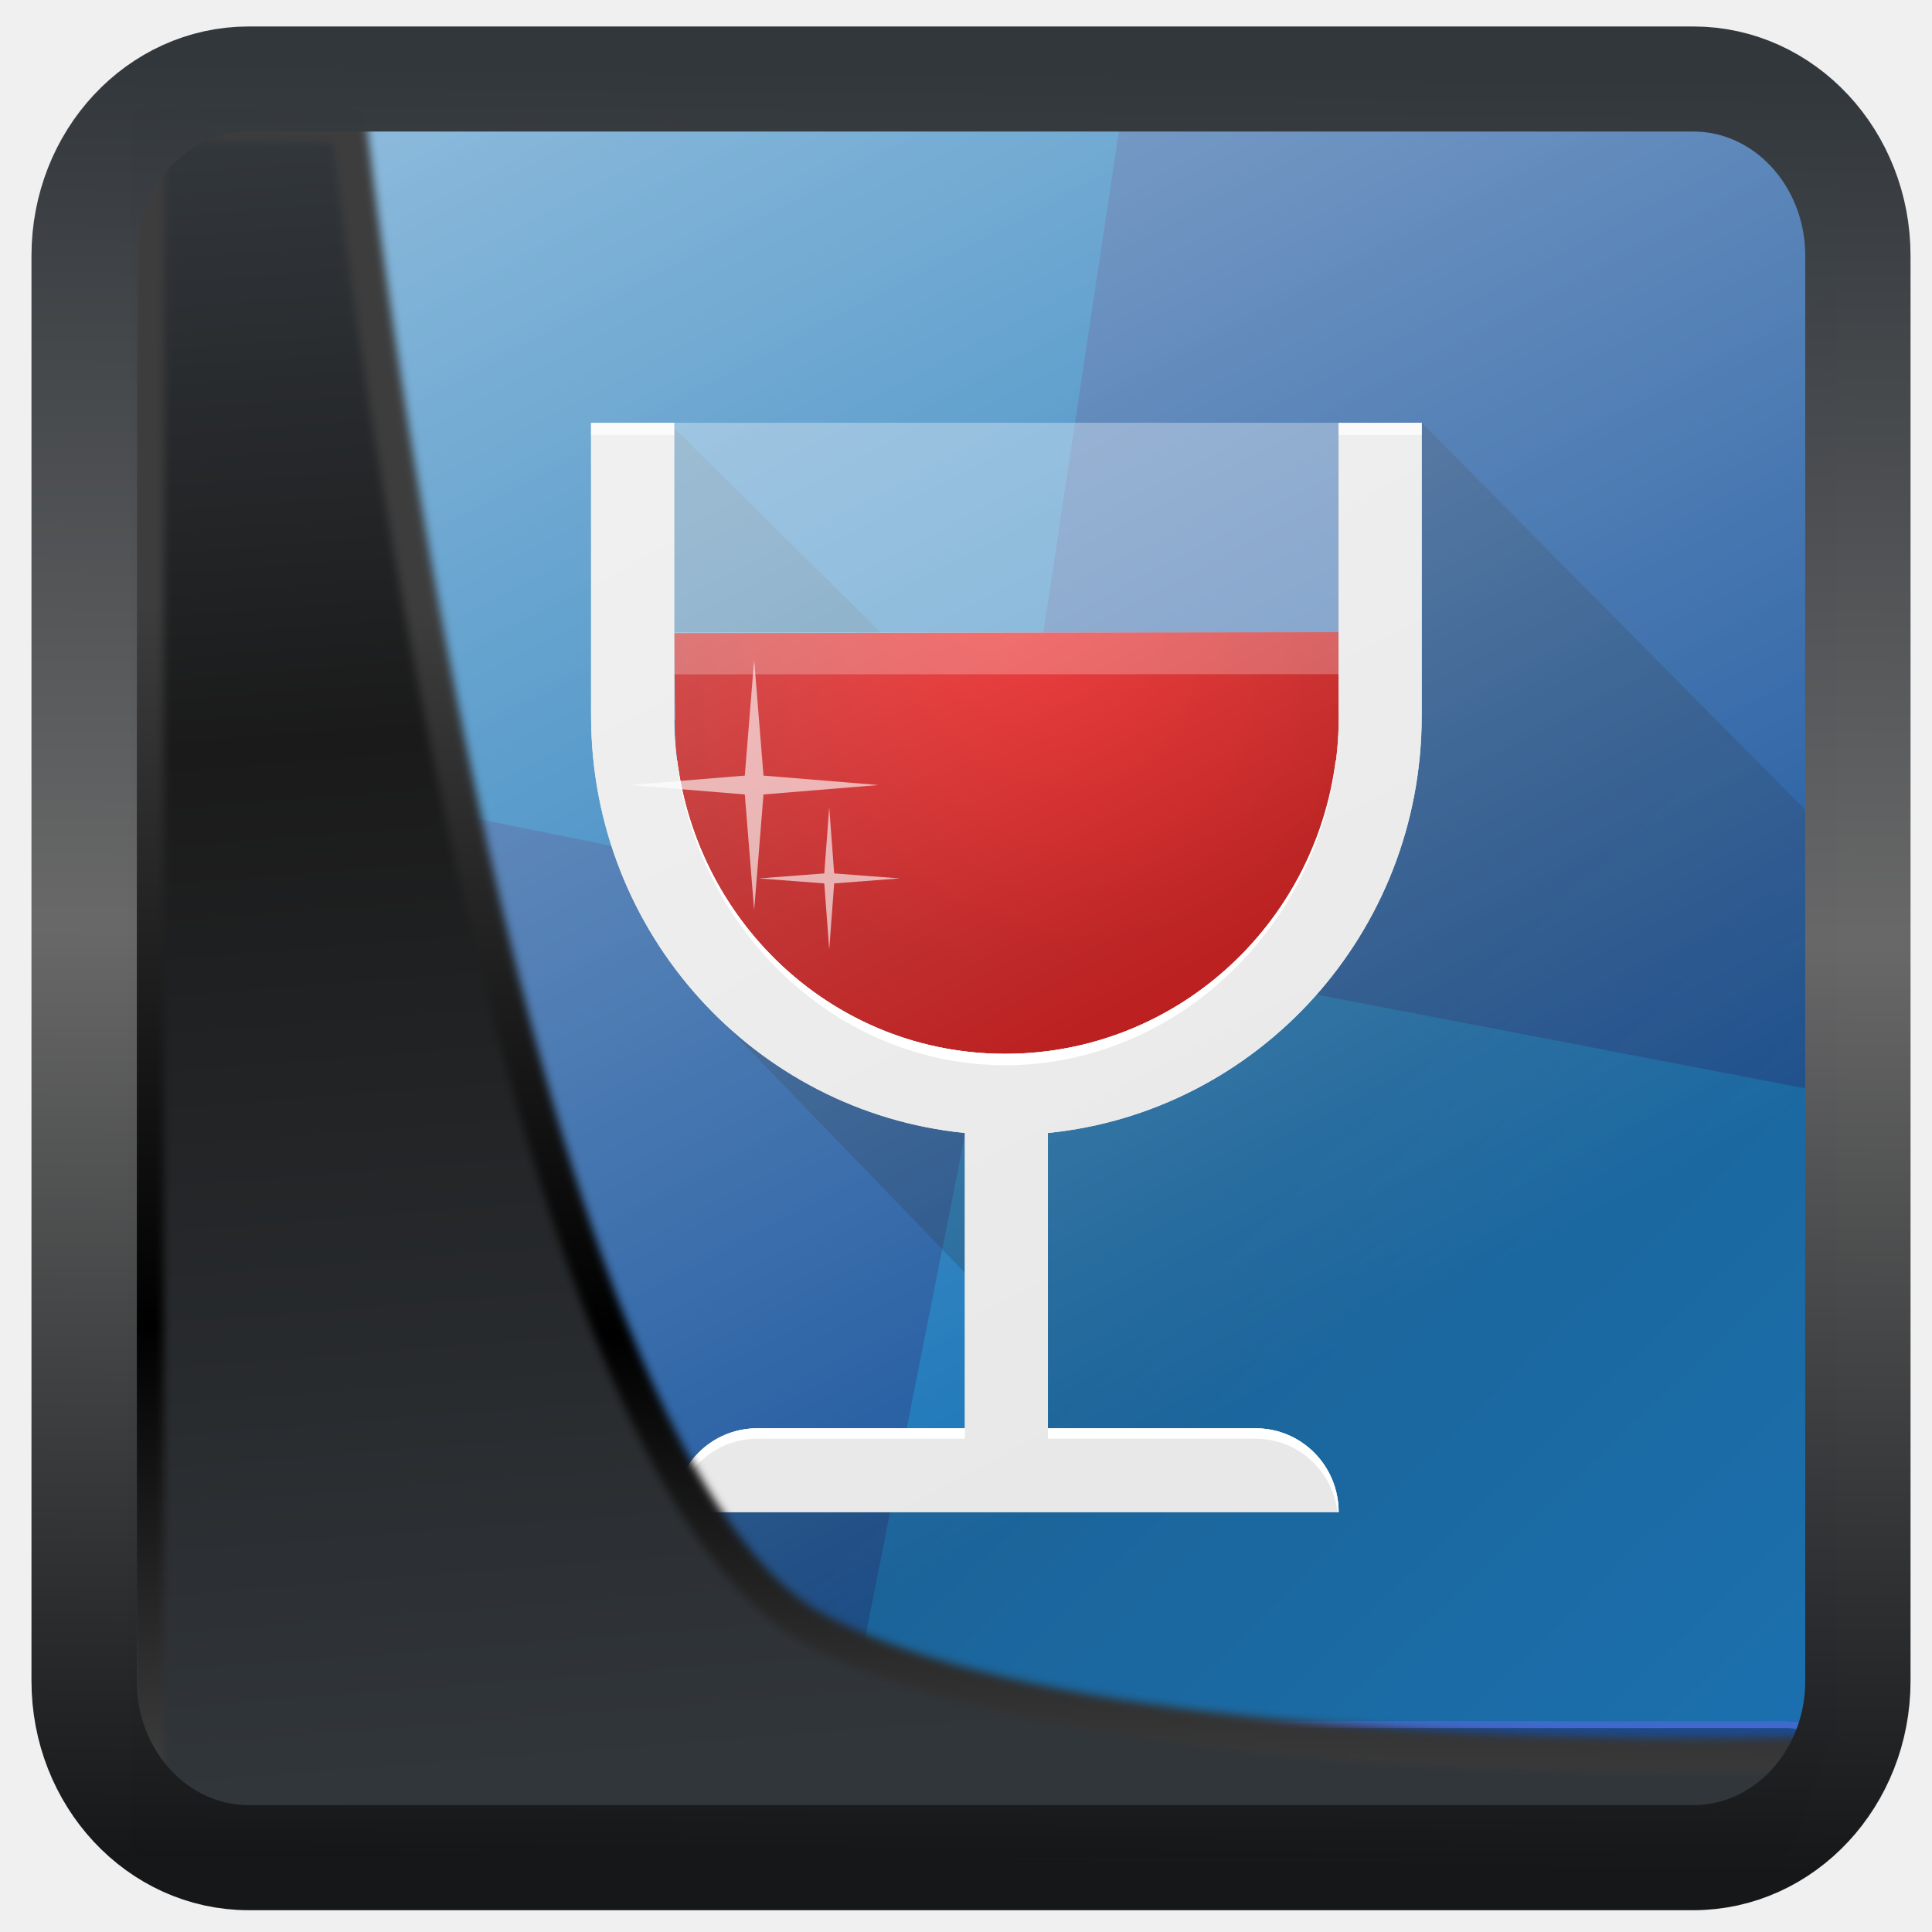
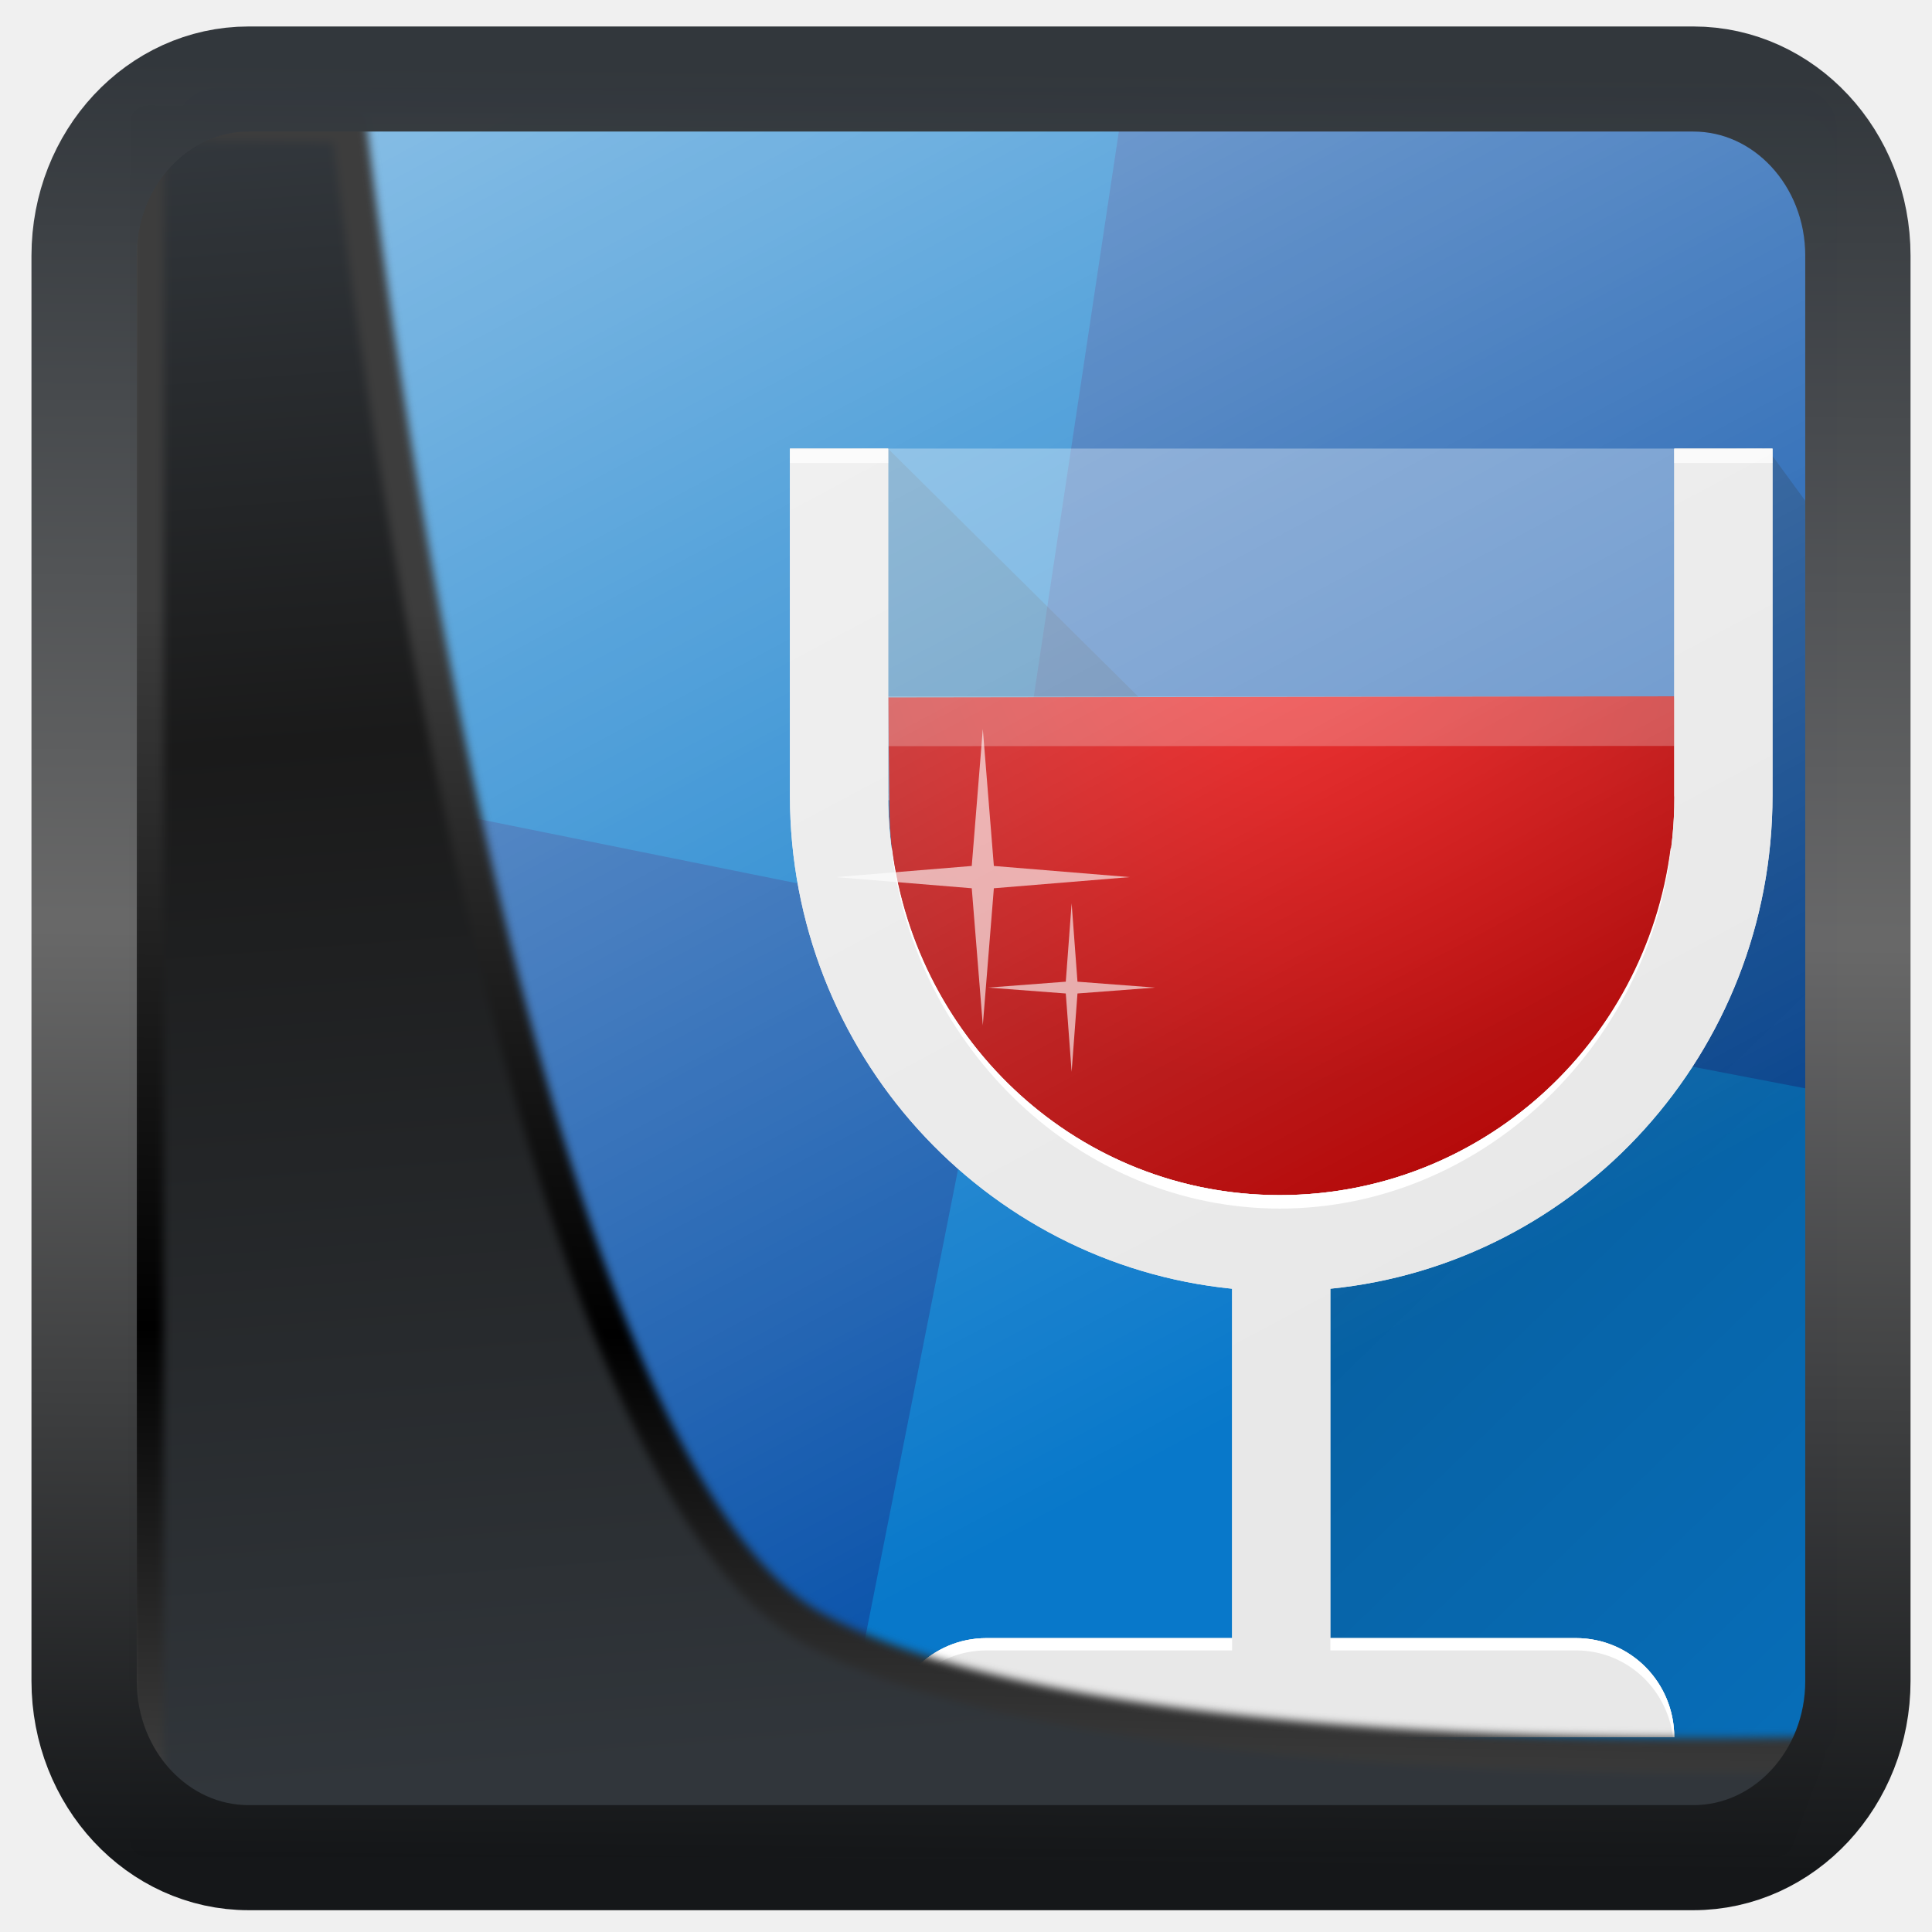
<svg xmlns="http://www.w3.org/2000/svg" xmlns:xlink="http://www.w3.org/1999/xlink" width="48" height="48" version="1.1" viewBox="0 0 48 48" id="svg22">
  <defs id="defs12">
-     <linearGradient id="linearGradient1005-3-3" x1="5.253" x2="9.382" y1="15.383" y2="2.942" gradientTransform="matrix(0.99999,0,0,0.99999,1.632,-0.61743)" gradientUnits="userSpaceOnUse">
-       <stop stop-color="#fa8200" offset="0" id="stop2" />
-       <stop stop-color="#ff9600" offset=".37" id="stop4" />
-       <stop stop-color="#ffb400" offset="1" id="stop6" />
-     </linearGradient>
-     <filter id="filter4014" x="-0.062" y="-0.058" width="1.125" height="1.115" color-interpolation-filters="sRGB">
-       <feGaussianBlur stdDeviation="1.094" id="feGaussianBlur9" />
-     </filter>
    <linearGradient xlink:href="#linearGradient3487" id="linearGradient3403" gradientUnits="userSpaceOnUse" x1="6.949" y1="4.555" x2="11.215" y2="59.052" />
    <linearGradient id="linearGradient3487">
      <stop style="stop-color:#32373c;stop-opacity:1" offset="0" id="stop3481" />
      <stop id="stop3483" offset="0.368" style="stop-color:#1a1a1a;stop-opacity:1" />
      <stop style="stop-color:#31363b;stop-opacity:1" offset="1" id="stop3485" />
    </linearGradient>
    <linearGradient xlink:href="#linearGradient20604" id="linearGradient20558" gradientUnits="userSpaceOnUse" x1="25.802" y1="20.374" x2="25.111" y2="58.913" />
    <linearGradient id="linearGradient20604">
      <stop id="stop20598" offset="0" style="stop-color:#3d3d3d;stop-opacity:1" />
      <stop style="stop-color:#000000;stop-opacity:1" offset="0.618" id="stop20600" />
      <stop id="stop20602" offset="1" style="stop-color:#3d3d3d;stop-opacity:1" />
    </linearGradient>
    <filter style="color-interpolation-filters:sRGB" id="filter20720" x="-0.017" y="-0.016" width="1.034" height="1.033">
      <feGaussianBlur stdDeviation="0.147" id="feGaussianBlur20722" />
    </filter>
    <linearGradient gradientTransform="translate(0.360678,-0.1301695)" xlink:href="#linearGradient4555" id="linearGradient4557" x1="43.5" y1="64.012" x2="44.142" y2="0.306" gradientUnits="userSpaceOnUse" />
    <linearGradient id="linearGradient4555">
      <stop style="stop-color:#141618;stop-opacity:1" offset="0" id="stop4551" />
      <stop id="stop4559" offset="0.518" style="stop-color:#686868;stop-opacity:1" />
      <stop style="stop-color:#31363b;stop-opacity:1" offset="1" id="stop4553" />
    </linearGradient>
    <filter style="color-interpolation-filters:sRGB" id="filter4601" x="-0.03" width="1.06" y="-0.03" height="1.06">
      <feGaussianBlur stdDeviation="0.015" id="feGaussianBlur4603" />
    </filter>
-     <linearGradient gradientTransform="translate(0,14)" gradientUnits="userSpaceOnUse" x2="44" y2="28" x1="30.625" y1="14" id="f" xlink:href="#e-2" />
+     <linearGradient gradientTransform="translate(5.151512,14.49521)" gradientUnits="userSpaceOnUse" x2="44" y2="28" x1="30.625" y1="14" id="f" xlink:href="#e-2" />
    <linearGradient gradientTransform="translate(0,-2)" gradientUnits="userSpaceOnUse" x2="43" y2="31" x1="4" y1="18" id="e-2">
      <stop id="stop4351" stop-color="#292c2f" style="stop-color:#000000;stop-opacity:1" />
      <stop id="stop4353" stop-opacity="0" offset="1" style="stop-color:#000000;stop-opacity:0.326" />
    </linearGradient>
    <radialGradient xlink:href="#linearGradient4301" id="radialGradient4309" cx="20.853" cy="17.349" fx="20.853" fy="17.349" r="8.129" gradientTransform="matrix(-0.01162882,1.195089,-1.274916,-0.0124056,46.23957,-9.622989)" gradientUnits="userSpaceOnUse" />
    <linearGradient id="linearGradient4301">
      <stop style="stop-color:#f10000;stop-opacity:1" offset="0" id="stop4303" />
      <stop style="stop-color:#b20000;stop-opacity:1" offset="1" id="stop4305" />
    </linearGradient>
-     <linearGradient xlink:href="#linearGradient4305" id="linearGradient4311" x1="16.75" y1="-4.5" x2="36" y2="32" gradientUnits="userSpaceOnUse" />
+     <linearGradient xlink:href="#linearGradient4305" id="linearGradient4311" x1="16.75" y1="-4.5" x2="36" y2="32" gradientUnits="userSpaceOnUse" gradientTransform="matrix(0.8278486,0,0,0.8319604,-1.122394,1.909045)" />
    <linearGradient id="linearGradient4305">
      <stop style="stop-color:#ffffff;stop-opacity:1;" offset="0" id="stop4307" />
      <stop style="stop-color:#ffffff;stop-opacity:0;" offset="1" id="stop4309" />
    </linearGradient>
  </defs>
  <g transform="matrix(1.031796,0,0,1.040933,0.2405583,-1.987327)" id="g6079">
    <g id="layer3" style="display:inline">
      <path id="path4292-7" d="M 24.156,23.812 4,18.844 V 43 c 0,0.554 0.446,1 1,1 h 16.02 z" style="color:#000000;clip-rule:nonzero;display:inline;overflow:visible;visibility:visible;opacity:1;isolation:auto;mix-blend-mode:normal;color-interpolation:sRGB;color-interpolation-filters:linearRGB;solid-color:#000000;solid-opacity:1;fill:#0e56ac;fill-opacity:1;fill-rule:nonzero;stroke-width:2;stroke-linecap:butt;stroke-linejoin:bevel;stroke-miterlimit:4;stroke-dasharray:none;stroke-dashoffset:0;stroke-opacity:1;color-rendering:auto;image-rendering:auto;shape-rendering:auto;text-rendering:auto;enable-background:accumulate" />
      <path id="path4278-8" d="M 5,4 C 4.446,4 4,4.446 4,5 v 15 l 20,4 4,-20 z" style="color:#000000;clip-rule:nonzero;display:inline;overflow:visible;visibility:visible;opacity:1;isolation:auto;mix-blend-mode:normal;color-interpolation:sRGB;color-interpolation-filters:linearRGB;solid-color:#000000;solid-opacity:1;fill:#0878ca;fill-opacity:1;fill-rule:nonzero;stroke-width:2;stroke-linecap:butt;stroke-linejoin:bevel;stroke-miterlimit:4;stroke-dasharray:none;stroke-dashoffset:0;stroke-opacity:1;color-rendering:auto;image-rendering:auto;shape-rendering:auto;text-rendering:auto;enable-background:accumulate" />
      <path id="path4295-6" d="M 44,28 24,24 20,44 h 23 c 0.554,0 1,-0.446 1,-1 z" style="color:#000000;clip-rule:nonzero;display:inline;overflow:visible;visibility:visible;opacity:1;isolation:auto;mix-blend-mode:normal;color-interpolation:sRGB;color-interpolation-filters:linearRGB;solid-color:#000000;solid-opacity:1;fill:#0878ca;fill-opacity:1;fill-rule:nonzero;stroke-width:2;stroke-linecap:butt;stroke-linejoin:bevel;stroke-miterlimit:4;stroke-dasharray:none;stroke-dashoffset:0;stroke-opacity:1;color-rendering:auto;image-rendering:auto;shape-rendering:auto;text-rendering:auto;enable-background:accumulate" />
      <path id="rect23-8" d="M 26.867,4 23.801,24.188 44,28.031 V 5 C 44,4.446 43.554,4 43,4 Z" style="color:#000000;clip-rule:nonzero;display:inline;overflow:visible;visibility:visible;opacity:1;isolation:auto;mix-blend-mode:normal;color-interpolation:sRGB;color-interpolation-filters:linearRGB;solid-color:#000000;solid-opacity:1;fill:#0e56ac;fill-opacity:1;fill-rule:nonzero;stroke-width:2;stroke-linecap:butt;stroke-linejoin:bevel;stroke-miterlimit:4;stroke-dasharray:none;stroke-dashoffset:0;stroke-opacity:1;color-rendering:auto;image-rendering:auto;shape-rendering:auto;text-rendering:auto;enable-background:accumulate" />
-       <path style="opacity:0.2;fill:url(#f);fill-rule:evenodd" d="m 16,38 6,6 h 21 c 0.554,0 1,-0.446 1,-1 V 22 L 34,12 33,17.062 31,19 h -8 l -7,-6.875 -1.188,6.938 1.938,6.812 7.312,7.5 L 24,36 Z" id="path4373" />
+       <path style="opacity:0.2;fill:url(#f);fill-rule:evenodd" d="m 24.156,43.101 2.995,1.395 16.609,0 c 0.554,0 1,-0.446 1,-1 l 0.063,-27.48 -2.377,-3.226 -2.06,4.524 -0.304,2.399 -11.93,-0.218 -7,-6.875 -1.188,6.938 1.938,6.812 8.031,6.038 0.207,9.167 z" id="path4373" />
    </g>
-     <g id="layer4" style="display:inline">
-       <rect ry="1" rx="1" y="4" x="4" height="40" width="40" id="rect4314" style="color:#000000;clip-rule:nonzero;display:inline;overflow:visible;visibility:visible;opacity:1;isolation:auto;mix-blend-mode:normal;color-interpolation:sRGB;color-interpolation-filters:linearRGB;solid-color:#000000;solid-opacity:1;fill:#6e6e6e;fill-opacity:0.194;fill-rule:nonzero;stroke:none;stroke-width:2;stroke-linecap:butt;stroke-linejoin:bevel;stroke-miterlimit:4;stroke-dasharray:none;stroke-dashoffset:0;stroke-opacity:1;marker:none;color-rendering:auto;image-rendering:auto;shape-rendering:auto;text-rendering:auto;enable-background:accumulate" />
-     </g>
-     <g id="layer1" style="display:inline">
+     <g id="layer1" style="display:inline" transform="matrix(1.182994,0,0,1.182994,2.225626,-1.580273)">
      <rect style="color:#000000;clip-rule:nonzero;display:inline;overflow:visible;visibility:visible;opacity:1;isolation:auto;mix-blend-mode:normal;color-interpolation:sRGB;color-interpolation-filters:linearRGB;solid-color:#000000;solid-opacity:1;fill:#ffffff;fill-opacity:0.335;fill-rule:nonzero;stroke:none;stroke-width:2;stroke-linecap:butt;stroke-linejoin:bevel;stroke-miterlimit:4;stroke-dasharray:none;stroke-dashoffset:0;stroke-opacity:1;marker:none;color-rendering:auto;image-rendering:auto;shape-rendering:auto;text-rendering:auto;enable-background:accumulate" id="rect4364" width="19.787" height="7.094" x="14" y="12" rx="0" ry="0" />
      <path style="color:#000000;clip-rule:nonzero;display:inline;overflow:visible;visibility:visible;opacity:1;isolation:auto;mix-blend-mode:normal;color-interpolation:sRGB;color-interpolation-filters:linearRGB;solid-color:#000000;solid-opacity:1;fill:url(#radialGradient4309);fill-opacity:1;fill-rule:nonzero;stroke:none;stroke-width:2;stroke-linecap:butt;stroke-linejoin:bevel;stroke-miterlimit:4;stroke-dasharray:none;stroke-dashoffset:0;stroke-opacity:1;marker:none;color-rendering:auto;image-rendering:auto;shape-rendering:auto;text-rendering:auto;enable-background:accumulate" d="m 16.026,19.217 c 0.016,4.471 3.644,8.088 8.116,8.088 4.471,-6.34e-4 8.1,-3.617 8.116,-8.088 L 32,16.999 16,17.021 Z" id="path4316" />
      <path style="color:#000000;clip-rule:nonzero;display:inline;overflow:visible;visibility:visible;opacity:1;isolation:auto;mix-blend-mode:normal;color-interpolation:sRGB;color-interpolation-filters:linearRGB;solid-color:#000000;solid-opacity:1;fill:#e8e8e8;fill-opacity:1;fill-rule:nonzero;stroke:none;stroke-width:2;stroke-linecap:butt;stroke-linejoin:bevel;stroke-miterlimit:4;stroke-dasharray:none;stroke-dashoffset:0;stroke-opacity:1;marker:none;color-rendering:auto;image-rendering:auto;shape-rendering:auto;text-rendering:auto;enable-background:accumulate" d="m 14,12 v 7 c 0,5.185 3.947,9.449 9,9.951 V 36 h -5 c -1.108,0 -2,0.892 -2,2 h 16 c 0,-1.108 -0.892,-2 -2,-2 H 25 V 28.951 C 30.053,28.449 34,24.185 34,19 v -7 h -2 v 7 l 0.002,0.031 c 0,4.436 -3.598,8.031 -8.033,8.031 C 19.533,27.062 16,23.436 16,19 l 0.002,-0.031 H 16 V 12 Z" id="rect4249" />
      <path style="color:#000000;clip-rule:nonzero;display:inline;overflow:visible;visibility:visible;opacity:0.239;isolation:auto;mix-blend-mode:normal;color-interpolation:sRGB;color-interpolation-filters:linearRGB;solid-color:#000000;solid-opacity:1;fill:#ffffff;fill-opacity:1;fill-rule:nonzero;stroke:none;stroke-width:2;stroke-linecap:butt;stroke-linejoin:bevel;stroke-miterlimit:4;stroke-dasharray:none;stroke-dashoffset:0;stroke-opacity:1;marker:none;color-rendering:auto;image-rendering:auto;shape-rendering:auto;text-rendering:auto;enable-background:accumulate" d="M 16,18.004 32,18 V 17 H 16 Z" id="path4331" />
      <path id="path4283" d="m 14,12 v 7 c 0,5.185 3.947,9.449 9,9.951 V 36 h -5 c -1.108,0 -2,0.892 -2,2 h 16 c 0,-1.108 -0.892,-2 -2,-2 H 25 V 28.951 C 30.053,28.449 34,24.185 34,19 v -7 h -2 v 7 l 0.002,0.031 c 0,4.436 -3.598,8.031 -8.033,8.031 C 19.533,27.062 16,23.436 16,19 l 0.002,-0.031 H 16 V 12 Z" style="color:#000000;clip-rule:nonzero;display:inline;overflow:visible;visibility:visible;opacity:1;isolation:auto;mix-blend-mode:normal;color-interpolation:sRGB;color-interpolation-filters:linearRGB;solid-color:#000000;solid-opacity:1;fill:#e8e8e8;fill-opacity:1;fill-rule:nonzero;stroke:none;stroke-width:2;stroke-linecap:butt;stroke-linejoin:bevel;stroke-miterlimit:4;stroke-dasharray:none;stroke-dashoffset:0;stroke-opacity:1;marker:none;color-rendering:auto;image-rendering:auto;shape-rendering:auto;text-rendering:auto;enable-background:accumulate" />
    </g>
-     <g id="layer2" style="display:inline">
-       <rect style="color:#000000;clip-rule:nonzero;display:inline;overflow:visible;visibility:visible;opacity:0.551;isolation:auto;mix-blend-mode:normal;color-interpolation:sRGB;color-interpolation-filters:linearRGB;solid-color:#000000;solid-opacity:1;fill:url(#linearGradient4311);fill-opacity:1;fill-rule:nonzero;stroke:none;stroke-width:2;stroke-linecap:butt;stroke-linejoin:bevel;stroke-miterlimit:4;stroke-dasharray:none;stroke-dashoffset:0;stroke-opacity:1;marker:none;color-rendering:auto;image-rendering:auto;shape-rendering:auto;text-rendering:auto;enable-background:accumulate" id="rect4303" width="40" height="40" x="4" y="4" rx="1" ry="1" />
+     <g id="layer2" style="display:inline" transform="matrix(1.182994,0,0,1.182994,2.225626,-1.580273)">
+       <rect style="color:#000000;clip-rule:nonzero;display:inline;overflow:visible;visibility:visible;opacity:0.551;isolation:auto;mix-blend-mode:normal;color-interpolation:sRGB;color-interpolation-filters:linearRGB;solid-color:#000000;solid-opacity:1;fill:url(#linearGradient4311);fill-opacity:1;fill-rule:nonzero;stroke:none;stroke-width:1.66;stroke-linecap:butt;stroke-linejoin:bevel;stroke-miterlimit:4;stroke-dasharray:none;stroke-dashoffset:0;stroke-opacity:1;marker:none;color-rendering:auto;image-rendering:auto;shape-rendering:auto;text-rendering:auto;enable-background:accumulate" id="rect4303" width="33.114" height="33.278" x="2.189" y="5.237" rx="0.828" ry="0.832" />
      <path style="color:#000000;clip-rule:nonzero;display:inline;overflow:visible;visibility:visible;opacity:0.624;isolation:auto;mix-blend-mode:normal;color-interpolation:sRGB;color-interpolation-filters:linearRGB;solid-color:#000000;solid-opacity:1;fill:#ffffff;fill-opacity:1;fill-rule:nonzero;stroke:none;stroke-width:2;stroke-linecap:butt;stroke-linejoin:bevel;stroke-miterlimit:4;stroke-dasharray:none;stroke-dashoffset:0;stroke-opacity:1;marker:none;color-rendering:auto;image-rendering:auto;shape-rendering:auto;text-rendering:auto;enable-background:accumulate" id="path4313" d="m 17.926,17.657 0.225,2.764 2.764,0.225 -2.764,0.225 -0.225,2.764 -0.225,-2.764 -2.764,-0.225 2.764,-0.225 z" />
      <path d="m 19.734,21.176 0.119,1.58 1.58,0.119 -1.58,0.119 -0.119,1.58 -0.119,-1.58 -1.58,-0.119 1.58,-0.119 z" id="path4315" style="color:#000000;clip-rule:nonzero;display:inline;overflow:visible;visibility:visible;opacity:0.624;isolation:auto;mix-blend-mode:normal;color-interpolation:sRGB;color-interpolation-filters:linearRGB;solid-color:#000000;solid-opacity:1;fill:#ffffff;fill-opacity:1;fill-rule:nonzero;stroke:none;stroke-width:2;stroke-linecap:butt;stroke-linejoin:bevel;stroke-miterlimit:4;stroke-dasharray:none;stroke-dashoffset:0;stroke-opacity:1;marker:none;color-rendering:auto;image-rendering:auto;shape-rendering:auto;text-rendering:auto;enable-background:accumulate" />
      <path style="display:inline;opacity:0.7;fill:#ffffff;fill-opacity:1;fill-rule:evenodd;stroke:none;stroke-width:1px;stroke-linecap:butt;stroke-linejoin:miter;stroke-opacity:1" d="m 13.999,12.015 2,-0.011 v 0.287 h -2 z" id="path4271" />
      <path id="path4274" d="m 31.999,12.015 2,-0.011 v 0.287 h -2 z" style="display:inline;opacity:0.7;fill:#ffffff;fill-opacity:1;fill-rule:evenodd;stroke:none;stroke-width:1px;stroke-linecap:butt;stroke-linejoin:miter;stroke-opacity:1" />
      <path style="color:#000000;clip-rule:nonzero;display:inline;overflow:visible;visibility:visible;opacity:1;isolation:auto;mix-blend-mode:normal;color-interpolation:sRGB;color-interpolation-filters:linearRGB;solid-color:#000000;solid-opacity:1;fill:#ffffff;fill-opacity:1;fill-rule:nonzero;stroke:none;stroke-width:2;stroke-linecap:butt;stroke-linejoin:bevel;stroke-miterlimit:4;stroke-dasharray:none;stroke-dashoffset:0;stroke-opacity:1;marker:none;color-rendering:auto;image-rendering:auto;shape-rendering:auto;text-rendering:auto;enable-background:accumulate" d="m 16.064,20.062 c 0.475,4.024 3.825,7.268 7.908,7.272 4.085,-0.003 7.492,-3.247 7.967,-7.272 h -0.012 c -0.508,3.947 -3.874,7 -7.959,7 -4.075,0 -7.381,-3.063 -7.893,-7 z" id="path4288" />
      <path style="color:#000000;clip-rule:nonzero;display:inline;overflow:visible;visibility:visible;opacity:1;isolation:auto;mix-blend-mode:normal;color-interpolation:sRGB;color-interpolation-filters:linearRGB;solid-color:#000000;solid-opacity:1;fill:#ffffff;fill-opacity:1;fill-rule:nonzero;stroke:none;stroke-width:2;stroke-linecap:butt;stroke-linejoin:bevel;stroke-miterlimit:4;stroke-dasharray:none;stroke-dashoffset:0;stroke-opacity:1;marker:none;color-rendering:auto;image-rendering:auto;shape-rendering:auto;text-rendering:auto;enable-background:accumulate" d="m 18,36 c -1.108,0 -2,0.892 -2,2 h 0.025 C 16.148,37.011 16.977,36.248 18,36.248 h 5 V 36 Z m 7,0 v 0.248 h 5 c 1.023,0 1.852,0.763 1.975,1.752 H 32 c 0,-1.108 -0.892,-2 -2,-2 z" id="path4298" />
-       <path style="display:inline;opacity:0.472;fill:#1f1f68;fill-opacity:1" d="m 4,42 v 1 c 0,0.554 0.446,1 1,1 h 38 c 0.554,0 1,-0.446 1,-1 v -1 c 0,0.554 -0.446,1 -1,1 H 5 C 4.446,43 4,42.554 4,42 Z" id="rect4185" />
-       <path id="path4200" d="M 4,6 V 5 C 4,4.446 4.446,4 5,4 h 38 c 0.554,0 1,0.446 1,1 V 6 C 44,5.446 43.554,5 43,5 H 5 C 4.446,5 4,5.446 4,6 Z" style="display:inline;opacity:0.35;fill:#ffffff;fill-opacity:1" />
-       <path style="display:inline;opacity:0.417;fill:#ffffff;fill-opacity:1" d="m 4.219,4.25 v 0.156 c 0,0.216 0.149,0.396 0.424,0.502 C 4.201,5.055 3.998,5.455 3.998,5.725 v 0.156 c 0,-0.334 0.415,-0.879 1,-0.879 h 0.154 c 0.02,5.232e-4 0.034,0.006 0.055,0.006 h 37.555 c 0.021,0 0.035,-0.005 0.055,-0.006 h 0.182 c 0.593,0 1,0.557 1,0.891 v -0.156 c 0,-0.271 -0.242,-0.682 -0.672,-0.83 C 43.598,4.8 43.75,4.621 43.75,4.406 V 4.25 c 0,0.323 -0.416,0.579 -0.939,0.596 H 5.158 C 4.635,4.829 4.219,4.573 4.219,4.25 Z" id="path4262" />
-       <path id="path4269" d="m 4.219,43.752 v -0.156 c 0,-0.216 0.149,-0.396 0.424,-0.502 C 4.201,42.946 3.998,42.547 3.998,42.277 v -0.156 c 0,0.334 0.415,0.879 1,0.879 h 0.154 c 0.02,-5.23e-4 0.034,-0.006 0.055,-0.006 h 37.555 c 0.021,0 0.035,0.005 0.055,0.006 h 0.182 c 0.593,0 1,-0.557 1,-0.891 v 0.156 c 0,0.271 -0.242,0.682 -0.672,0.83 0.272,0.107 0.424,0.286 0.424,0.5 v 0.156 c 0,-0.323 -0.416,-0.579 -0.939,-0.596 H 5.158 c -0.523,0.016 -0.939,0.273 -0.939,0.596 z" style="display:inline;opacity:0.548;fill:#5b84ff;fill-opacity:1" />
    </g>
  </g>
  <path style="display:inline;mix-blend-mode:normal;fill:url(#linearGradient3403);fill-opacity:1;stroke:url(#linearGradient20558);stroke-width:1.162;stroke-linecap:butt;stroke-linejoin:round;stroke-miterlimit:4;stroke-dasharray:none;stroke-opacity:1;filter:url(#filter20720)" d="M 4.704,3.981 4.691,60.802 H 58.595 l 1.022,-2.866 c 0,0 -23.875,0.766 -32.844,-4.14 C 16.258,48.042 11.401,4.098 11.401,4.098 Z" id="path1686" transform="matrix(0.7518797,0,0,0.7518797,0.09970467,0.02488636)" />
  <rect style="display:inline;fill:none;fill-opacity:1;stroke:url(#linearGradient4557);stroke-width:3.714;stroke-linejoin:round;stroke-miterlimit:7.8;stroke-dasharray:none;stroke-opacity:0.995;filter:url(#filter4601)" id="rect4539" width="62.567" height="62.867" x="1.032" y="0.596" ry="6.245" rx="5.803" transform="matrix(0.7043479,0,0,0.7029123,1.362985,1.544206)" />
</svg>
